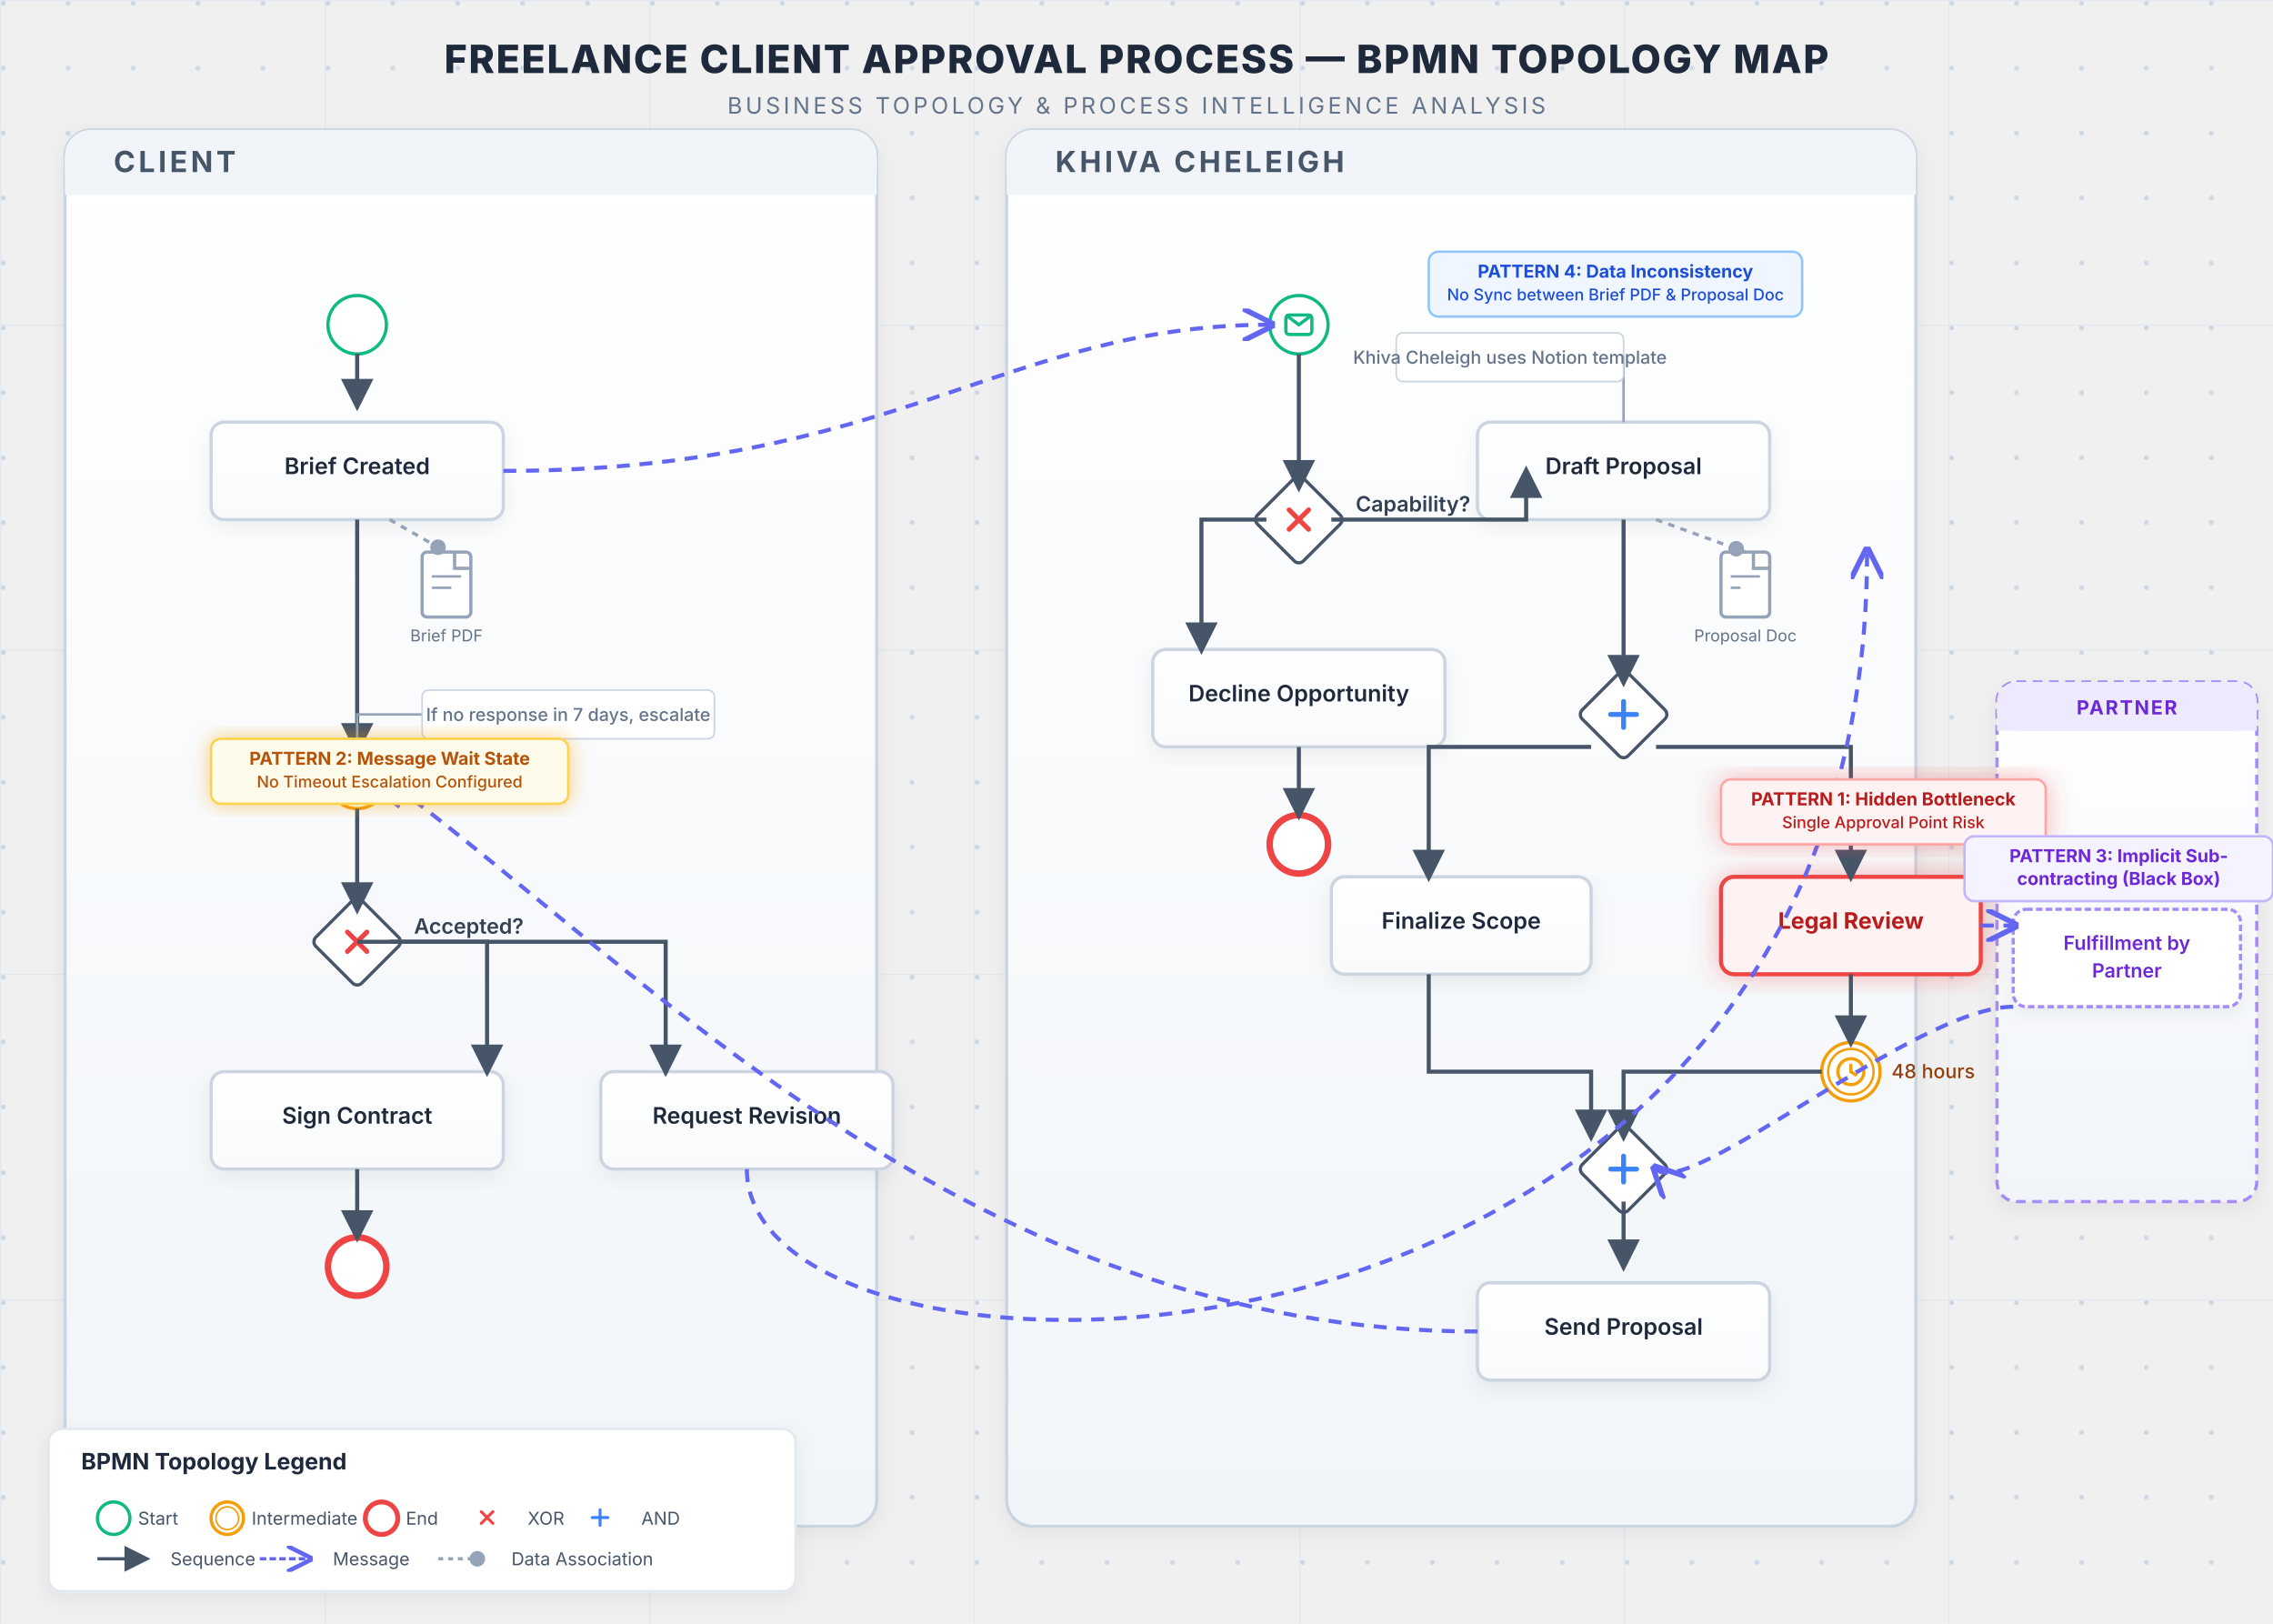
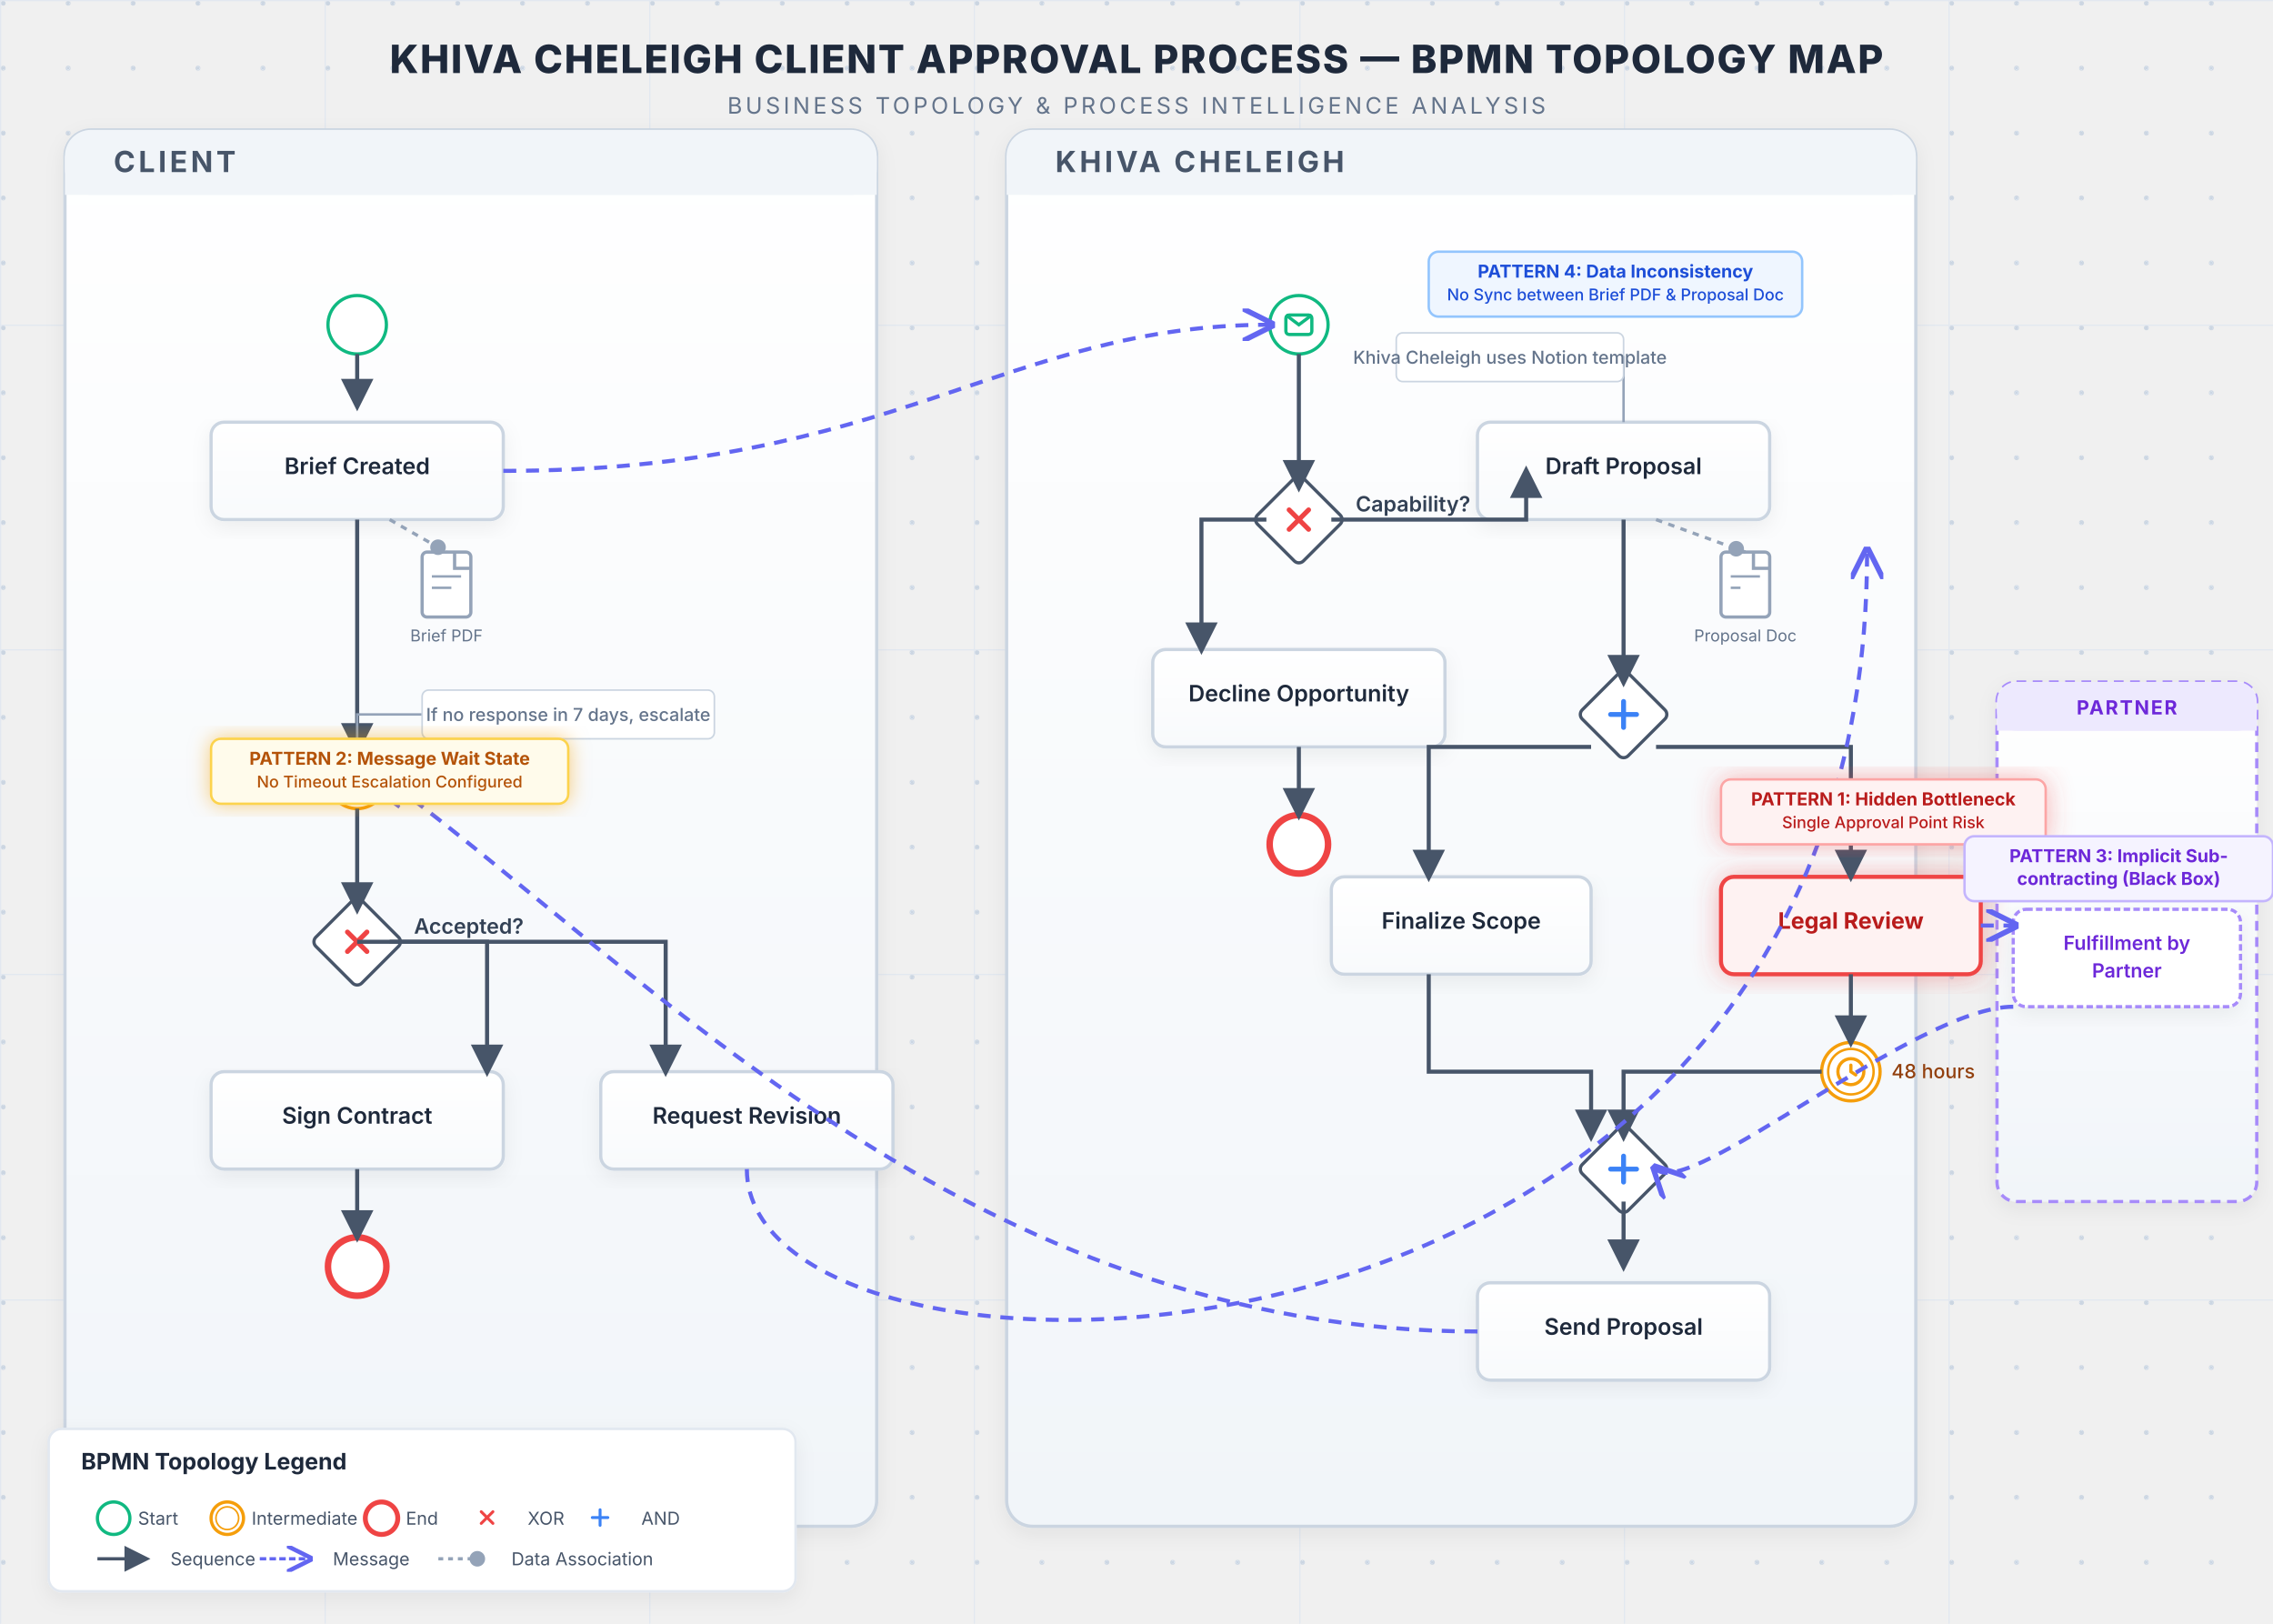
<svg xmlns="http://www.w3.org/2000/svg" viewBox="0 0 1400 1000" width="100%" height="100%" style="background-color: #f8fafc; font-family: 'Inter', system-ui, -apple-system, sans-serif;">
  <defs>
    <pattern id="grid" width="40" height="40" patternUnits="userSpaceOnUse">
      <circle cx="2" cy="2" r="1.5" fill="#cbd5e1" />
    </pattern>
    <pattern id="grid-large" width="200" height="200" patternUnits="userSpaceOnUse">
      <rect width="200" height="200" fill="url(#grid)" />
      <path d="M 200 0 L 0 0 0 200" fill="none" stroke="#e2e8f0" stroke-width="1.5" />
    </pattern>
    <linearGradient id="pool-grad" x1="0%" y1="0%" x2="0%" y2="100%">
      <stop offset="0%" stop-color="#ffffff" />
      <stop offset="100%" stop-color="#f1f5f9" />
    </linearGradient>
    <linearGradient id="task-grad" x1="0%" y1="0%" x2="0%" y2="100%">
      <stop offset="0%" stop-color="#ffffff" />
      <stop offset="100%" stop-color="#f8fafc" />
    </linearGradient>
    <filter id="drop-shadow" x="-10%" y="-10%" width="130%" height="130%">
      <feDropShadow dx="0" dy="4" stdDeviation="6" flood-color="#0f172a" flood-opacity="0.06" />
    </filter>
    <filter id="bottleneck-glow" x="-20%" y="-20%" width="140%" height="140%">
      <feDropShadow dx="0" dy="0" stdDeviation="8" flood-color="#ef4444" flood-opacity="0.4" />
    </filter>
    <filter id="pattern-glow" x="-20%" y="-20%" width="140%" height="140%">
      <feDropShadow dx="0" dy="0" stdDeviation="6" flood-color="#f59e0b" flood-opacity="0.5" />
    </filter>
    <marker id="arrow-filled" viewBox="0 0 12 12" refX="10" refY="6" markerWidth="8" markerHeight="8" orient="auto">
      <path d="M 0 0 L 12 6 L 0 12 Z" fill="#475569" />
    </marker>
    <marker id="arrow-open" viewBox="0 0 12 12" refX="10" refY="6" markerWidth="8" markerHeight="8" orient="auto">
      <path d="M 0 0 L 12 6 L 0 12" fill="none" stroke="#6366f1" stroke-width="2" />
    </marker>
    <marker id="arrow-dot" viewBox="0 0 10 10" refX="10" refY="5" markerWidth="6" markerHeight="6" orient="auto">
      <circle cx="5" cy="5" r="4" fill="#94a3b8" />
    </marker>
    <g id="icon-envelope">
      <rect x="-8" y="-6" width="16" height="12" rx="2" fill="none" stroke="currentColor" stroke-width="2" />
      <path d="M -8 -6 L 0 0 L 8 -6" fill="none" stroke="currentColor" stroke-width="2" />
    </g>
    <g id="icon-document">
      <path d="M -8 -8 L 8 -8 L 8 8 L -8 8 Z" fill="none" stroke="currentColor" stroke-width="2" />
      <path d="M 2 -8 L 2 -2 L 8 -2" fill="none" stroke="currentColor" stroke-width="2" />
      <path d="M -4 -2 L 6 -2 M -4 2 L 6 2 M -4 6 L 2 6" fill="none" stroke="currentColor" stroke-width="1.5" />
    </g>
    <g id="icon-clock">
      <circle cx="0" cy="0" r="8" fill="none" stroke="currentColor" stroke-width="2" />
      <path d="M 0 -4 L 0 0 L 3 2" fill="none" stroke="currentColor" stroke-width="2" stroke-linecap="round" stroke-linejoin="round" />
    </g>
    <g id="icon-x">
      <path d="M -6 -6 L 6 6 M -6 6 L 6 -6" fill="none" stroke="currentColor" stroke-width="3" stroke-linecap="round" />
    </g>
    <g id="icon-plus">
      <path d="M 0 -8 L 0 8 M -8 0 L 8 0" fill="none" stroke="currentColor" stroke-width="3" stroke-linecap="round" />
    </g>
  </defs>
  <rect width="100%" height="100%" fill="url(#grid-large)" />
-   <text x="700" y="45" font-size="24" font-weight="800" fill="#1e293b" text-anchor="middle" letter-spacing="1">FREELANCE CLIENT APPROVAL PROCESS — BPMN TOPOLOGY MAP</text>
+   <text x="700" y="45" font-size="24" font-weight="800" fill="#1e293b" text-anchor="middle" letter-spacing="1">KHIVA CHELEIGH CLIENT APPROVAL PROCESS — BPMN TOPOLOGY MAP</text>
  <text x="700" y="70" font-size="14" fill="#64748b" text-anchor="middle" letter-spacing="2">BUSINESS TOPOLOGY &amp; PROCESS INTELLIGENCE ANALYSIS</text>
  <g class="pool" transform="translate(40, 80)">
    <rect width="500" height="860" rx="16" fill="url(#pool-grad)" stroke="#cbd5e1" stroke-width="2" filter="url(#drop-shadow)" />
    <rect width="500" height="40" rx="16" fill="#f1f5f9" />
    <rect y="16" width="500" height="24" fill="#f1f5f9" />
    <text x="30" y="26" font-size="18" font-weight="700" fill="#475569" letter-spacing="2">CLIENT</text>
  </g>
  <g class="pool" transform="translate(620, 80)">
    <rect width="560" height="860" rx="16" fill="url(#pool-grad)" stroke="#cbd5e1" stroke-width="2" filter="url(#drop-shadow)" />
    <rect width="560" height="40" rx="16" fill="#f1f5f9" />
    <rect y="16" width="560" height="24" fill="#f1f5f9" />
    <text x="30" y="26" font-size="18" font-weight="700" fill="#475569" letter-spacing="2">KHIVA CHELEIGH</text>
  </g>
  <g class="pool" transform="translate(1230, 420)">
    <rect width="160" height="320" rx="12" fill="url(#pool-grad)" stroke="#a78bfa" stroke-width="2" stroke-dasharray="6,4" filter="url(#drop-shadow)" />
    <rect width="160" height="30" rx="12" fill="#ede9fe" />
    <rect y="15" width="160" height="15" fill="#ede9fe" />
    <text x="80" y="20" font-size="12" font-weight="700" fill="#6d28d9" text-anchor="middle" letter-spacing="1">PARTNER</text>
  </g>
  <g id="client-pool-elements">
    <g class="event start" transform="translate(220, 200)">
      <circle cx="0" cy="0" r="18" fill="#ffffff" stroke="#10b981" stroke-width="2" />
    </g>
    <g class="task" transform="translate(130, 260)">
      <rect width="180" height="60" rx="8" fill="url(#task-grad)" stroke="#cbd5e1" stroke-width="2" filter="url(#drop-shadow)" />
      <text x="90" y="32" font-size="14" font-weight="600" fill="#1e293b" text-anchor="middle">Brief Created</text>
    </g>
    <g class="data-object" transform="translate(260, 340)">
      <rect x="0" y="0" width="30" height="40" rx="3" fill="#ffffff" stroke="#94a3b8" stroke-width="2" />
      <path d="M 20 0 L 20 10 L 30 10" fill="none" stroke="#94a3b8" stroke-width="2" />
      <path d="M 6 15 L 24 15 M 6 22 L 18 22" fill="none" stroke="#94a3b8" stroke-width="1.5" />
      <text x="15" y="55" font-size="10" fill="#64748b" text-anchor="middle">Brief PDF</text>
    </g>
    <g class="event intermediate" transform="translate(220, 480)">
      <circle cx="0" cy="0" r="18" fill="#ffffff" stroke="#f59e0b" stroke-width="2" />
      <circle cx="0" cy="0" r="14" fill="none" stroke="#f59e0b" stroke-width="1.5" />
      <use href="#icon-envelope" x="0" y="0" color="#f59e0b" />
    </g>
    <g class="gateway exclusive" transform="translate(220, 580)">
      <rect x="-20" y="-20" width="40" height="40" rx="4" fill="#ffffff" stroke="#475569" stroke-width="2" transform="rotate(45)" />
      <use href="#icon-x" x="0" y="0" color="#ef4444" />
      <text x="35" y="-5" font-size="13" font-weight="600" fill="#334155">Accepted?</text>
    </g>
    <g class="task" transform="translate(130, 660)">
      <rect width="180" height="60" rx="8" fill="url(#task-grad)" stroke="#cbd5e1" stroke-width="2" filter="url(#drop-shadow)" />
      <text x="90" y="32" font-size="14" font-weight="600" fill="#1e293b" text-anchor="middle">Sign Contract</text>
    </g>
    <g class="event end" transform="translate(220, 780)">
      <circle cx="0" cy="0" r="18" fill="#ffffff" stroke="#ef4444" stroke-width="4" />
    </g>
    <g class="task" transform="translate(370, 660)">
      <rect width="180" height="60" rx="8" fill="url(#task-grad)" stroke="#cbd5e1" stroke-width="2" filter="url(#drop-shadow)" />
      <text x="90" y="32" font-size="14" font-weight="600" fill="#1e293b" text-anchor="middle">Request Revision</text>
    </g>
  </g>
  <g id="khiva-cheleigh-elements">
    <g class="event start" transform="translate(800, 200)">
      <circle cx="0" cy="0" r="18" fill="#ffffff" stroke="#10b981" stroke-width="2" />
      <use href="#icon-envelope" x="0" y="0" color="#10b981" />
    </g>
    <g class="gateway exclusive" transform="translate(800, 320)">
      <rect x="-20" y="-20" width="40" height="40" rx="4" fill="#ffffff" stroke="#475569" stroke-width="2" transform="rotate(45)" />
      <use href="#icon-x" x="0" y="0" color="#ef4444" />
      <text x="35" y="-5" font-size="13" font-weight="600" fill="#334155">Capability?</text>
    </g>
    <g class="task" transform="translate(710, 400)">
      <rect width="180" height="60" rx="8" fill="url(#task-grad)" stroke="#cbd5e1" stroke-width="2" filter="url(#drop-shadow)" />
      <text x="90" y="32" font-size="14" font-weight="600" fill="#1e293b" text-anchor="middle">Decline Opportunity</text>
    </g>
    <g class="event end" transform="translate(800, 520)">
      <circle cx="0" cy="0" r="18" fill="#ffffff" stroke="#ef4444" stroke-width="4" />
    </g>
    <g class="task" transform="translate(910, 260)">
      <rect width="180" height="60" rx="8" fill="url(#task-grad)" stroke="#cbd5e1" stroke-width="2" filter="url(#drop-shadow)" />
      <text x="90" y="32" font-size="14" font-weight="600" fill="#1e293b" text-anchor="middle">Draft Proposal</text>
    </g>
    <g class="data-object" transform="translate(1060, 340)">
      <rect x="0" y="0" width="30" height="40" rx="3" fill="#ffffff" stroke="#94a3b8" stroke-width="2" />
      <path d="M 20 0 L 20 10 L 30 10" fill="none" stroke="#94a3b8" stroke-width="2" />
      <path d="M 6 15 L 24 15 M 6 22 L 12 22" fill="none" stroke="#94a3b8" stroke-width="1.5" />
      <text x="15" y="55" font-size="10" fill="#64748b" text-anchor="middle">Proposal Doc</text>
    </g>
    <g class="gateway parallel" transform="translate(1000, 440)">
      <rect x="-20" y="-20" width="40" height="40" rx="4" fill="#ffffff" stroke="#475569" stroke-width="2" transform="rotate(45)" />
      <use href="#icon-plus" x="0" y="0" color="#3b82f6" />
    </g>
    <g class="task" transform="translate(820, 540)">
      <rect width="160" height="60" rx="8" fill="url(#task-grad)" stroke="#cbd5e1" stroke-width="2" filter="url(#drop-shadow)" />
      <text x="80" y="32" font-size="14" font-weight="600" fill="#1e293b" text-anchor="middle">Finalize Scope</text>
    </g>
    <g class="task bottleneck" transform="translate(1060, 540)">
      <rect width="160" height="60" rx="8" fill="#fef2f2" stroke="#ef4444" stroke-width="2.5" filter="url(#bottleneck-glow)" />
      <text x="80" y="32" font-size="14" font-weight="700" fill="#b91c1c" text-anchor="middle">Legal Review</text>
    </g>
    <g class="event intermediate" transform="translate(1140, 660)">
      <circle cx="0" cy="0" r="18" fill="#ffffff" stroke="#f59e0b" stroke-width="2" />
      <circle cx="0" cy="0" r="14" fill="none" stroke="#f59e0b" stroke-width="1.5" />
      <use href="#icon-clock" x="0" y="0" color="#f59e0b" />
      <text x="25" y="4" font-size="12" font-weight="500" fill="#92400e">48 hours</text>
    </g>
    <g class="gateway parallel" transform="translate(1000, 720)">
      <rect x="-20" y="-20" width="40" height="40" rx="4" fill="#ffffff" stroke="#475569" stroke-width="2" transform="rotate(45)" />
      <use href="#icon-plus" x="0" y="0" color="#3b82f6" />
    </g>
    <g class="task" transform="translate(910, 790)">
      <rect width="180" height="60" rx="8" fill="url(#task-grad)" stroke="#cbd5e1" stroke-width="2" filter="url(#drop-shadow)" />
      <text x="90" y="32" font-size="14" font-weight="600" fill="#1e293b" text-anchor="middle">Send Proposal</text>
    </g>
  </g>
  <g id="external-pool-elements">
    <g class="task" transform="translate(1240, 560)">
      <rect width="140" height="60" rx="8" fill="#ffffff" stroke="#a78bfa" stroke-width="2" stroke-dasharray="4,2" filter="url(#drop-shadow)" />
      <text x="70" y="25" font-size="12" font-weight="600" fill="#6d28d9" text-anchor="middle">Fulfillment by</text>
      <text x="70" y="42" font-size="12" font-weight="600" fill="#6d28d9" text-anchor="middle">Partner</text>
    </g>
  </g>
  <g id="sequence-flows" fill="none" stroke="#475569" stroke-width="2.5" marker-end="url(#arrow-filled)">
    <path d="M 220 218 L 220 250" />
    <path d="M 220 320 L 220 462" />
    <path d="M 220 498 L 220 560" />
    <path d="M 240 580 L 300 580 L 300 660" />
    <path d="M 220 720 L 220 762" />
    <path d="M 220 580 L 410 580 L 410 660" />
    <path d="M 800 218 L 800 300" />
    <path d="M 780 320 L 740 320 L 740 400" />
    <path d="M 800 460 L 800 502" />
    <path d="M 820 320 L 940 320 L 940 290" />
    <path d="M 1000 320 L 1000 420" />
    <path d="M 980 460 L 880 460 L 880 540" />
    <path d="M 1020 460 L 1140 460 L 1140 540" />
    <path d="M 1140 600 L 1140 642" />
    <path d="M 1122 660 L 1000 660 L 1000 700" />
    <path d="M 880 600 L 880 660 L 980 660 L 980 700" />
    <path d="M 1000 740 L 1000 780" />
  </g>
  <g id="message-flows" fill="none" stroke="#6366f1" stroke-width="2.5" stroke-dasharray="8,6" marker-end="url(#arrow-open)">
    <path d="M 310 290 C 550 290, 620 200, 782 200" />
    <path d="M 910 820 C 600 820, 400 600, 238 480" />
    <path d="M 460 720 C 460 880, 1150 880, 1150 340" />
    <path d="M 1220 570 L 1240 570" />
    <path d="M 1240 620 C 1180 620, 1040 740, 1020 720" />
  </g>
  <g id="data-associations" fill="none" stroke="#94a3b8" stroke-width="2" stroke-dasharray="4,4" marker-end="url(#arrow-dot)">
    <path d="M 240 320 L 275 340" />
    <path d="M 1020 320 L 1075 340" />
  </g>
  <g id="annotations" fill="#475569" font-size="12" font-weight="500">
    <path d="M 1000 260 L 1000 220 L 940 220" fill="none" stroke="#94a3b8" stroke-width="1.5" />
    <rect x="860" y="205" width="140" height="30" rx="4" fill="#fff" stroke="#cbd5e1" />
    <text x="930" y="224" font-size="11" fill="#64748b" text-anchor="middle">Khiva Cheleigh uses Notion template</text>
    <path d="M 220 480 L 220 440 L 260 440" fill="none" stroke="#94a3b8" stroke-width="1.5" />
    <rect x="260" y="425" width="180" height="30" rx="4" fill="#fff" stroke="#cbd5e1" />
    <text x="350" y="444" font-size="11" fill="#64748b" text-anchor="middle">If no response in 7 days, escalate</text>
  </g>
  <g id="pattern-callouts" font-size="11">
    <g transform="translate(1060, 480)">
      <path d="M 80 15 L 140 15" fill="none" stroke="#ef4444" stroke-width="1.5" stroke-dasharray="3,3" />
      <rect x="0" y="0" width="200" height="40" rx="6" fill="#fef2f2" stroke="#fca5a5" stroke-width="1.5" filter="url(#bottleneck-glow)" />
      <text x="100" y="16" font-size="11" font-weight="700" fill="#b91c1c" text-anchor="middle">PATTERN 1: Hidden Bottleneck</text>
      <text x="100" y="30" font-size="10" font-weight="500" fill="#b91c1c" text-anchor="middle">Single Approval Point Risk</text>
    </g>
    <g transform="translate(130, 440)">
      <path d="M 90 30 L 150 30" fill="none" stroke="#f59e0b" stroke-width="1.5" stroke-dasharray="3,3" />
      <rect x="0" y="15" width="220" height="40" rx="6" fill="#fffbeb" stroke="#fcd34d" stroke-width="1.5" filter="url(#pattern-glow)" />
      <text x="110" y="31" font-size="11" font-weight="700" fill="#b45309" text-anchor="middle">PATTERN 2: Message Wait State</text>
      <text x="110" y="45" font-size="10" font-weight="500" fill="#b45309" text-anchor="middle">No Timeout Escalation Configured</text>
    </g>
    <g transform="translate(1210, 500)">
      <path d="M 20 30 L 70 30" fill="none" stroke="#a78bfa" stroke-width="1.5" stroke-dasharray="3,3" />
      <rect x="0" y="15" width="190" height="40" rx="6" fill="#f5f3ff" stroke="#c4b5fd" stroke-width="1.5" />
      <text x="95" y="31" font-size="11" font-weight="700" fill="#6d28d9" text-anchor="middle">PATTERN 3: Implicit Sub-</text>
      <text x="95" y="45" font-size="11" font-weight="700" fill="#6d28d9" text-anchor="middle">contracting (Black Box)</text>
    </g>
    <g transform="translate(880, 140)">
      <path d="M 120 30 L 180 30" fill="none" stroke="#3b82f6" stroke-width="1.5" stroke-dasharray="3,3" />
      <rect x="0" y="15" width="230" height="40" rx="6" fill="#eff6ff" stroke="#93c5fd" stroke-width="1.5" />
      <text x="115" y="31" font-size="11" font-weight="700" fill="#1d4ed8" text-anchor="middle">PATTERN 4: Data Inconsistency</text>
      <text x="115" y="45" font-size="10" font-weight="500" fill="#1d4ed8" text-anchor="middle">No Sync between Brief PDF &amp; Proposal Doc</text>
    </g>
  </g>
  <g id="legend" transform="translate(30, 880)">
    <rect width="460" height="100" rx="8" fill="#ffffff" stroke="#e2e8f0" stroke-width="1.5" filter="url(#drop-shadow)" />
    <text x="20" y="25" font-size="14" font-weight="700" fill="#1e293b">BPMN Topology Legend</text>
    <circle cx="40" cy="55" r="10" fill="#fff" stroke="#10b981" stroke-width="2" />
    <text x="55" y="59" font-size="11" fill="#475569">Start</text>
    <circle cx="110" cy="55" r="10" fill="#fff" stroke="#f59e0b" stroke-width="2" />
    <circle cx="110" cy="55" r="7" fill="none" stroke="#f59e0b" stroke-width="1" />
    <text x="125" y="59" font-size="11" fill="#475569">Intermediate</text>
    <circle cx="205" cy="55" r="10" fill="#fff" stroke="#ef4444" stroke-width="3" />
    <text x="220" y="59" font-size="11" fill="#475569">End</text>
    <rect x="260" y="45" width="20" height="20" rx="2" fill="#fff" stroke="#475569" stroke-width="2" transform="translate(10, -3) rotate(45)" />
    <use href="#icon-x" x="270" y="55" color="#ef4444" transform="scale(0.6) translate(180, 36)" />
    <text x="295" y="59" font-size="11" fill="#475569">XOR</text>
    <rect x="330" y="45" width="20" height="20" rx="2" fill="#fff" stroke="#475569" stroke-width="2" transform="translate(10, -3) rotate(45)" />
    <use href="#icon-plus" x="340" y="55" color="#3b82f6" transform="scale(0.6) translate(226, 36)" />
    <text x="365" y="59" font-size="11" fill="#475569">AND</text>
    <path d="M 30 80 L 60 80" fill="none" stroke="#475569" stroke-width="2" marker-end="url(#arrow-filled)" />
    <text x="75" y="84" font-size="11" fill="#475569">Sequence</text>
    <path d="M 130 80 L 160 80" fill="none" stroke="#6366f1" stroke-width="2" stroke-dasharray="4,2" marker-end="url(#arrow-open)" />
    <text x="175" y="84" font-size="11" fill="#475569">Message</text>
    <path d="M 240 80 L 270 80" fill="none" stroke="#94a3b8" stroke-width="2" stroke-dasharray="3,3" marker-end="url(#arrow-dot)" />
    <text x="285" y="84" font-size="11" fill="#475569">Data Association</text>
  </g>
</svg>
